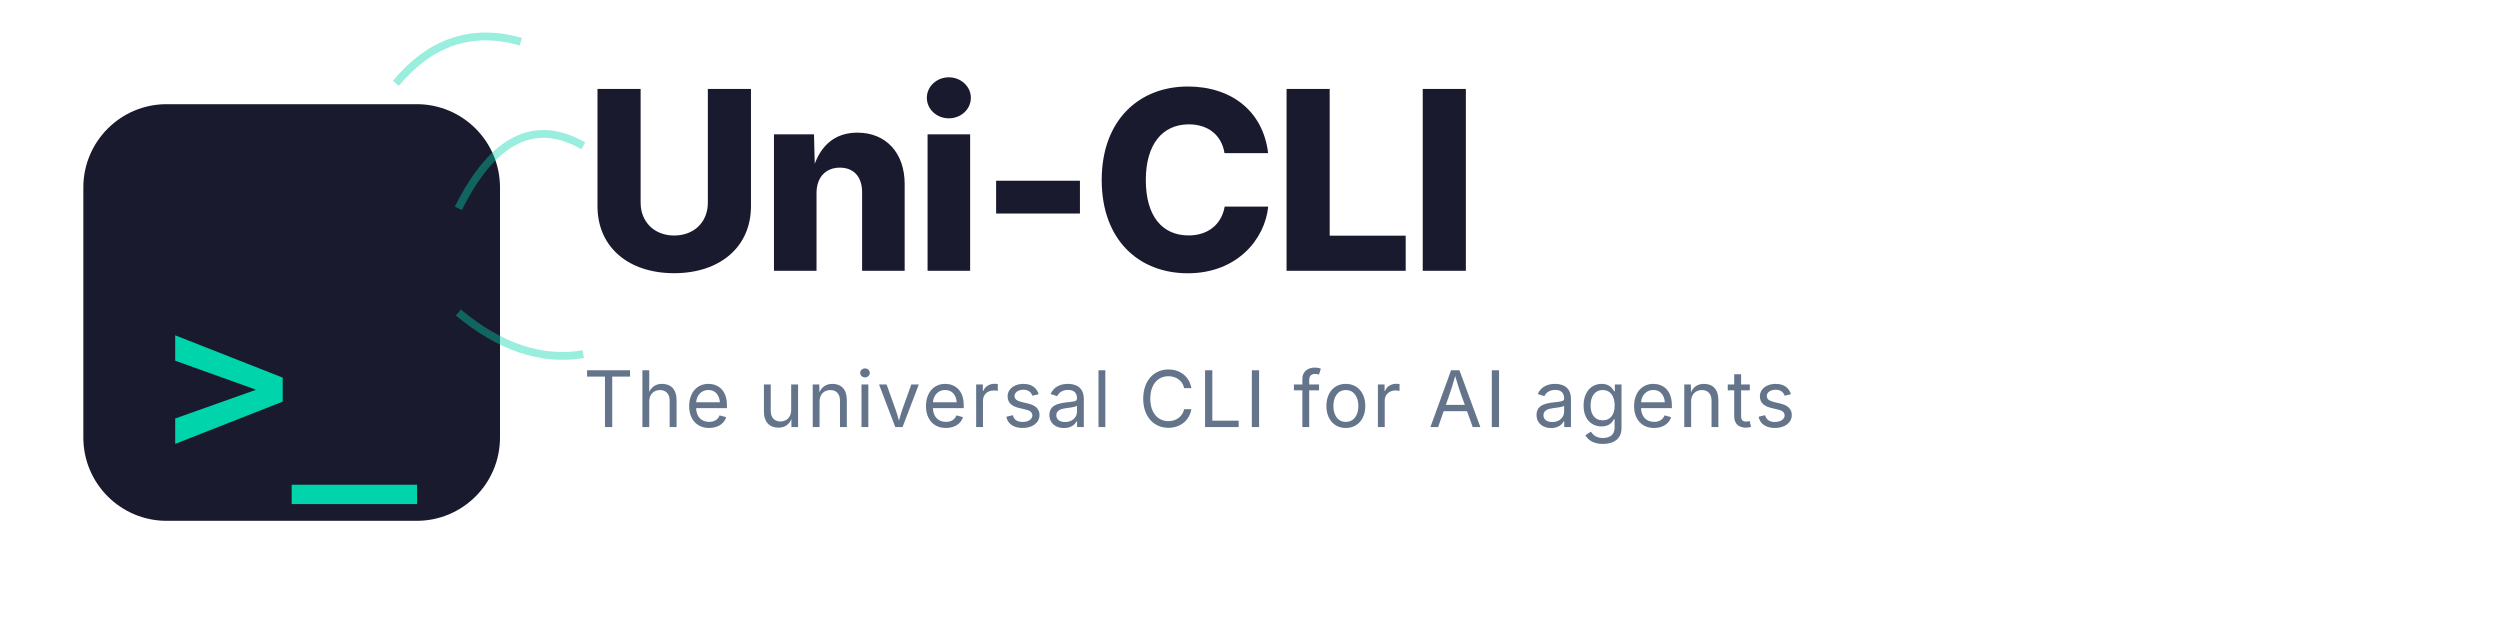
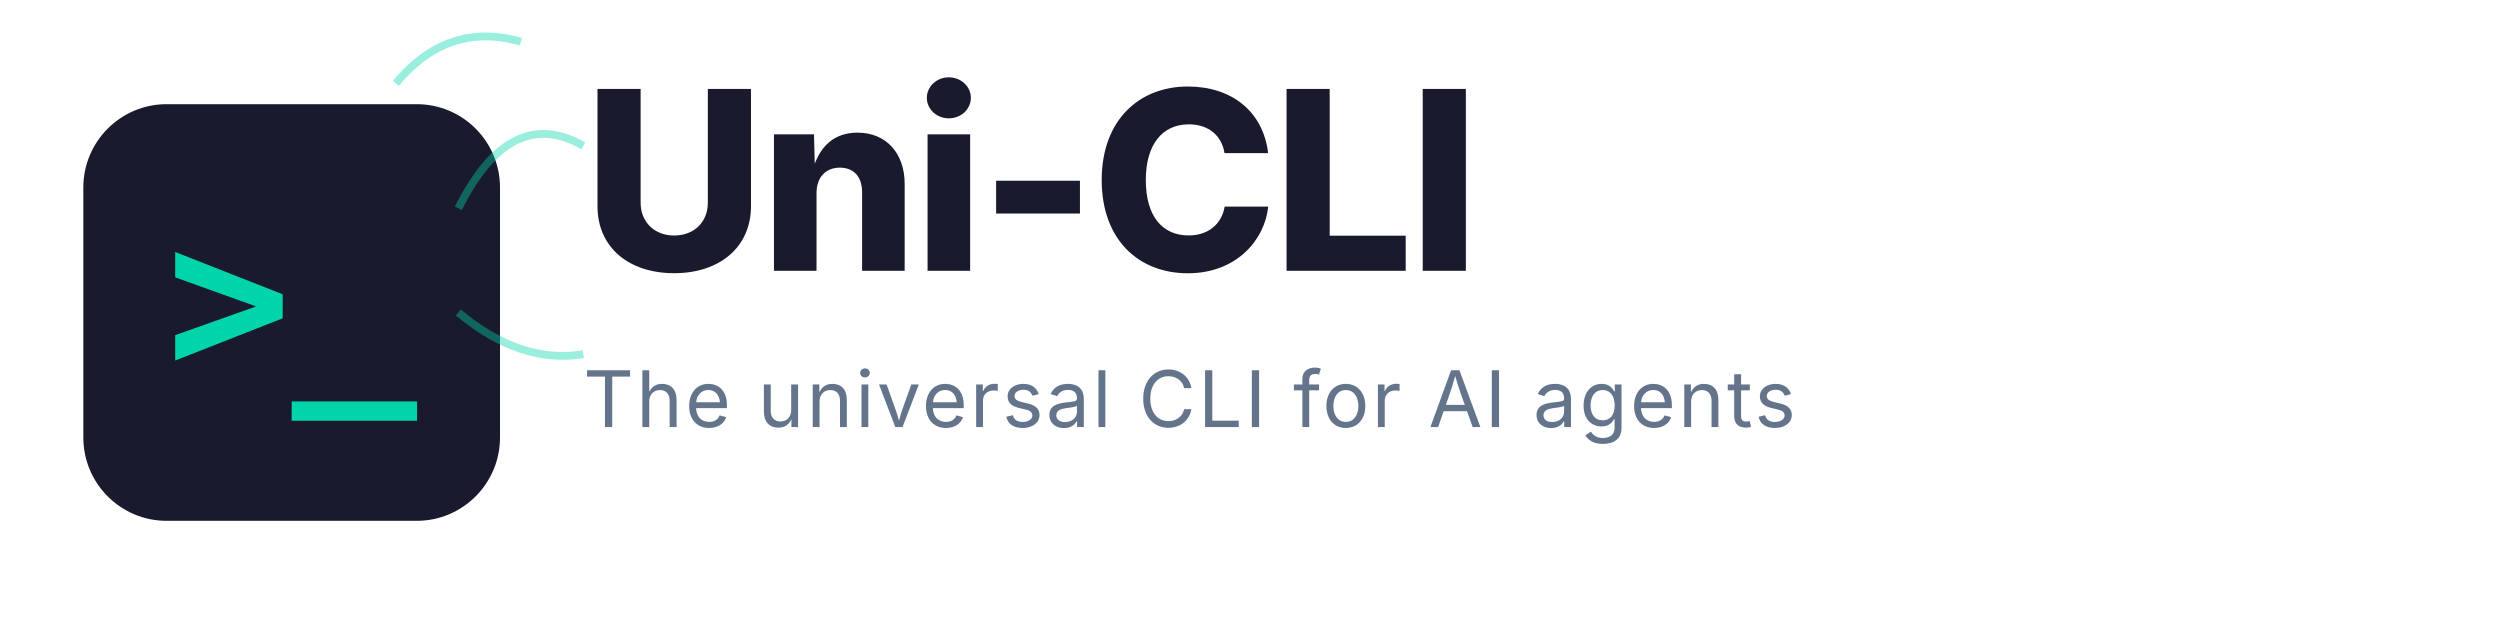
<svg xmlns="http://www.w3.org/2000/svg" viewBox="0 0 480 120" fill="none">
  <g transform="translate(16, 20)">
    <rect x="0" y="0" width="80" height="80" rx="16" fill="#1a1a2e" />
-     <text x="40" y="56" font-family="SF Mono, Menlo, Consolas, monospace" font-size="40" font-weight="700" fill="#00d4aa" text-anchor="middle" dominant-baseline="middle">&gt;_</text>
+     <text x="40" y="40" font-family="SF Mono, Menlo, Consolas, monospace" font-size="40" font-weight="700" fill="#00d4aa" text-anchor="middle" dominant-baseline="middle">&gt;_</text>
  </g>
  <text x="112" y="52" font-family="SF Pro Display, Inter, system-ui, sans-serif" font-size="48" font-weight="800" fill="#1a1a2e" letter-spacing="-1">Uni-CLI</text>
  <text x="112" y="82" font-family="SF Pro Text, Inter, system-ui, sans-serif" font-size="15" fill="#64748b" letter-spacing="0.5">The universal CLI for AI agents</text>
  <g stroke="#00d4aa" stroke-width="1.5" opacity="0.4" fill="none">
    <path d="M 88 40 Q 98 20, 112 28" />
    <path d="M 88 60 Q 100 70, 112 68" />
    <path d="M 76 16 Q 86 4, 100 8" />
  </g>
</svg>
